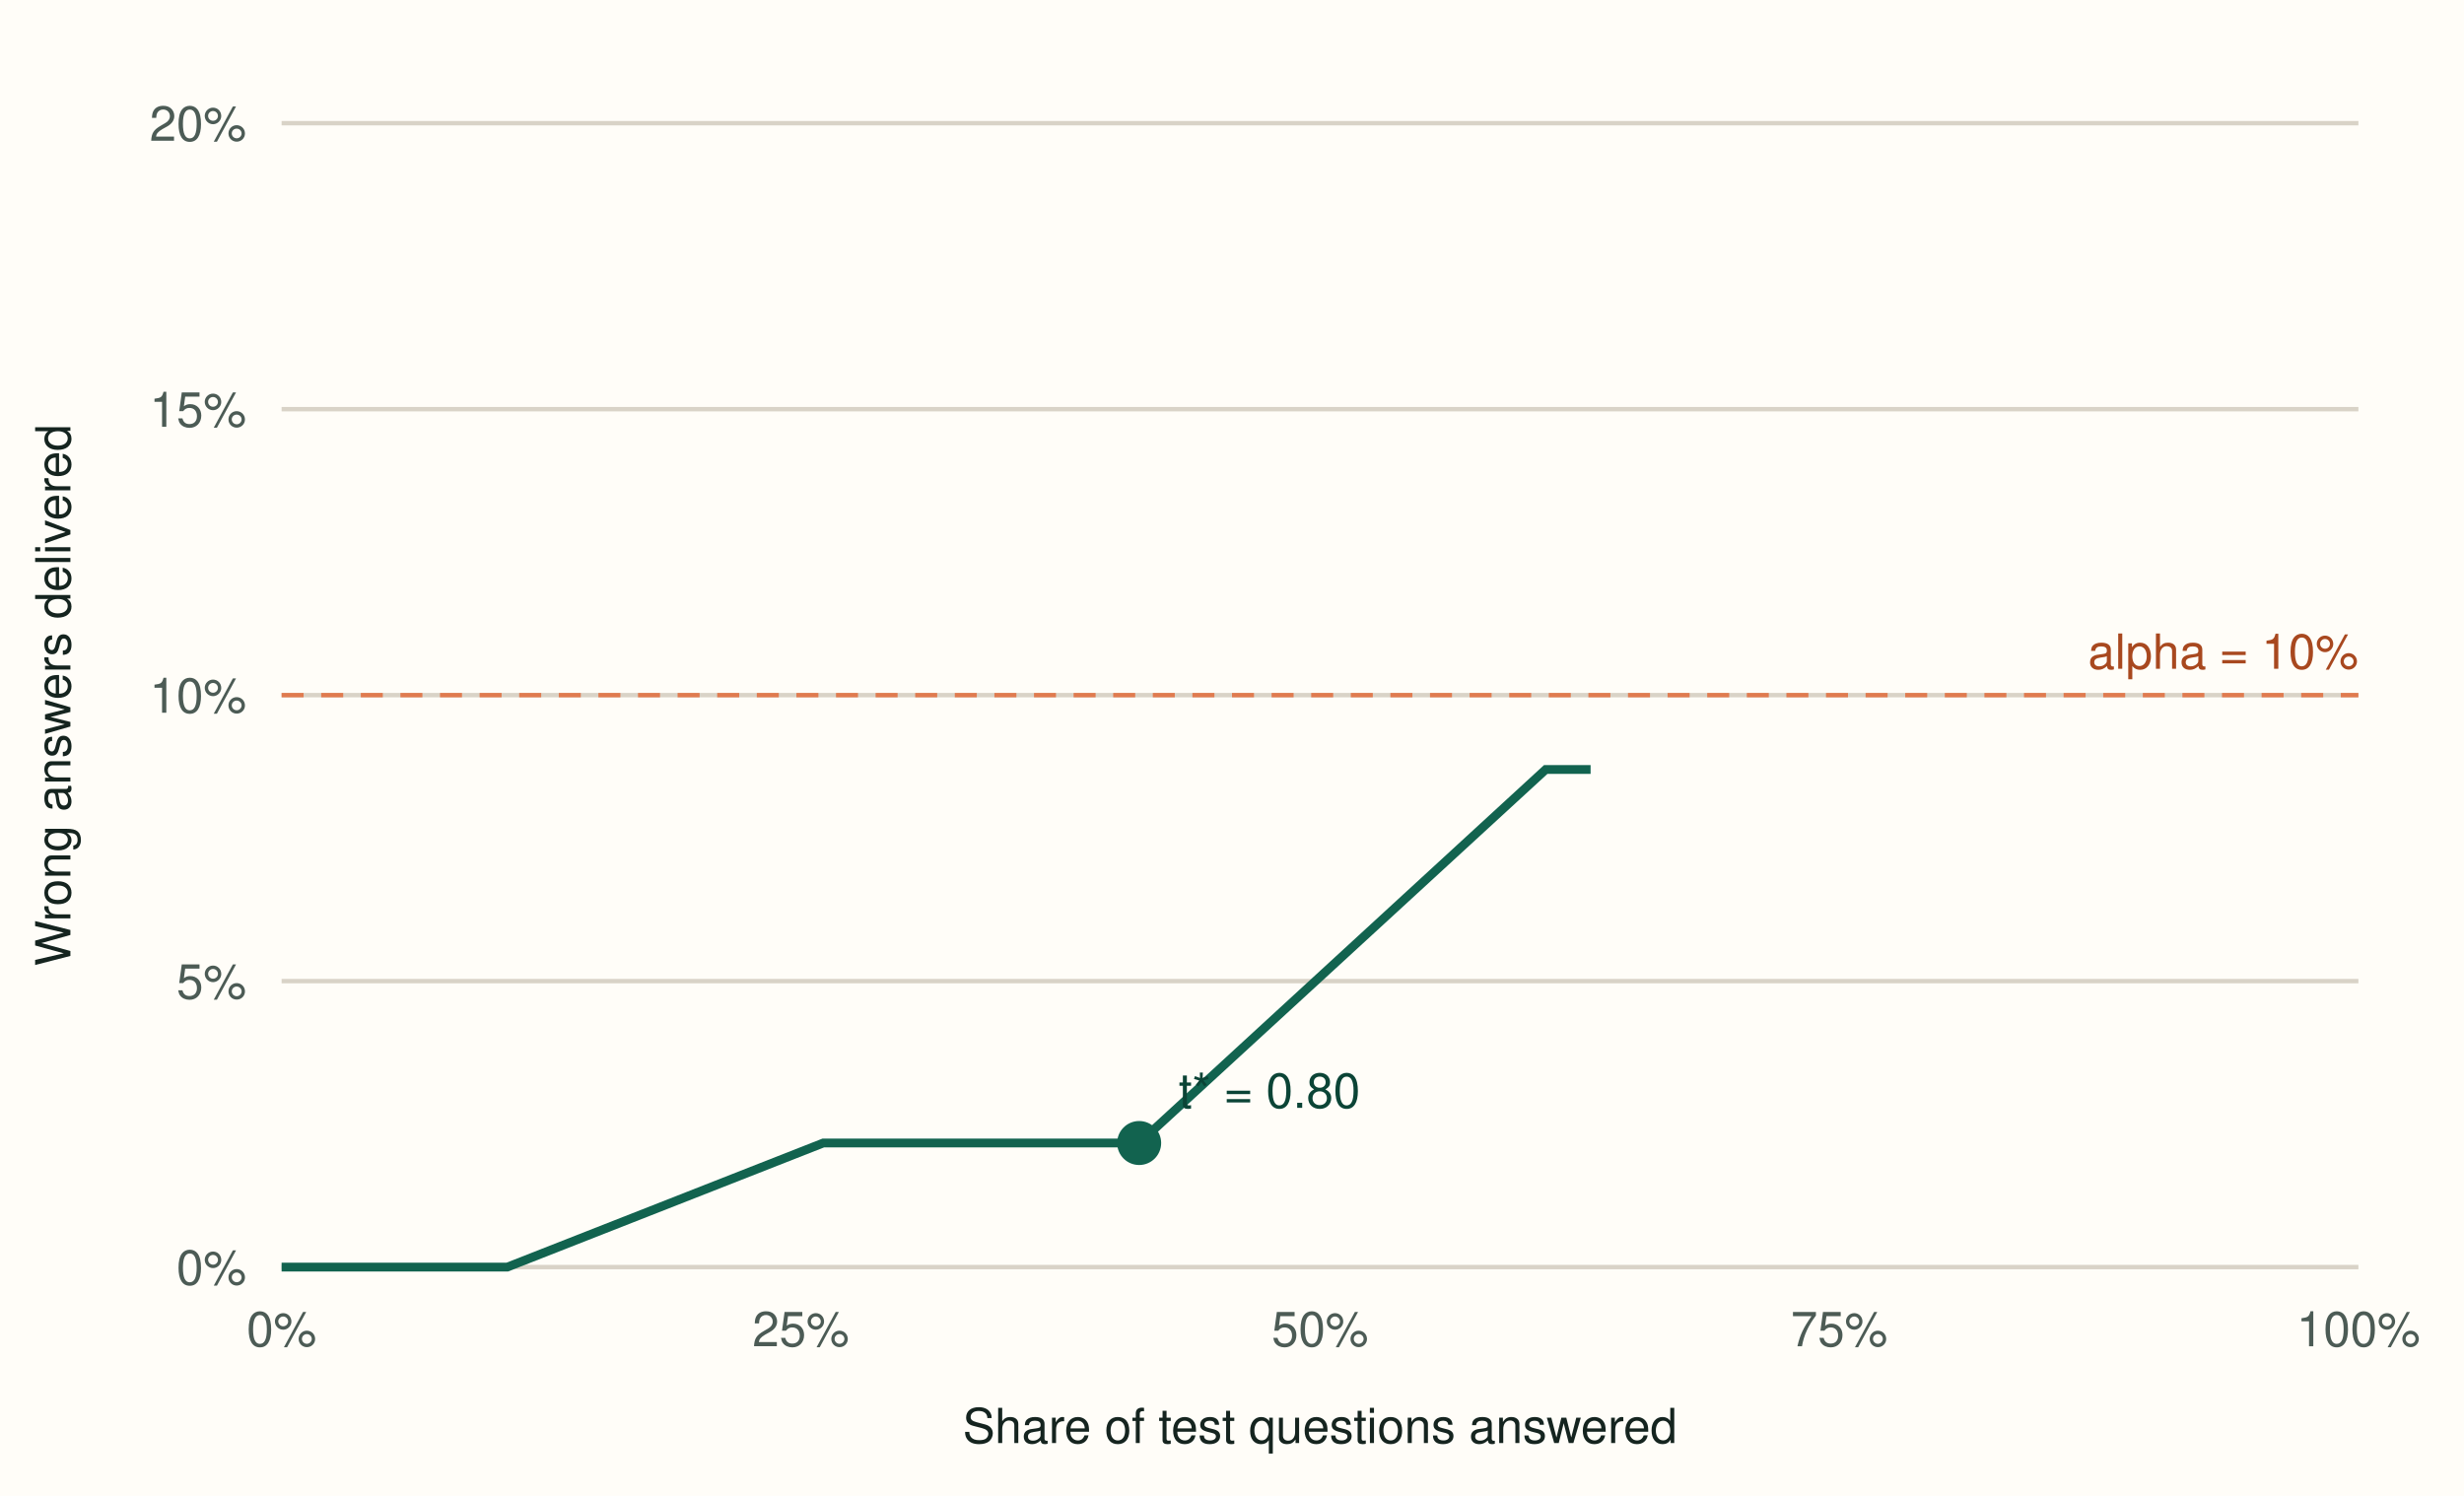
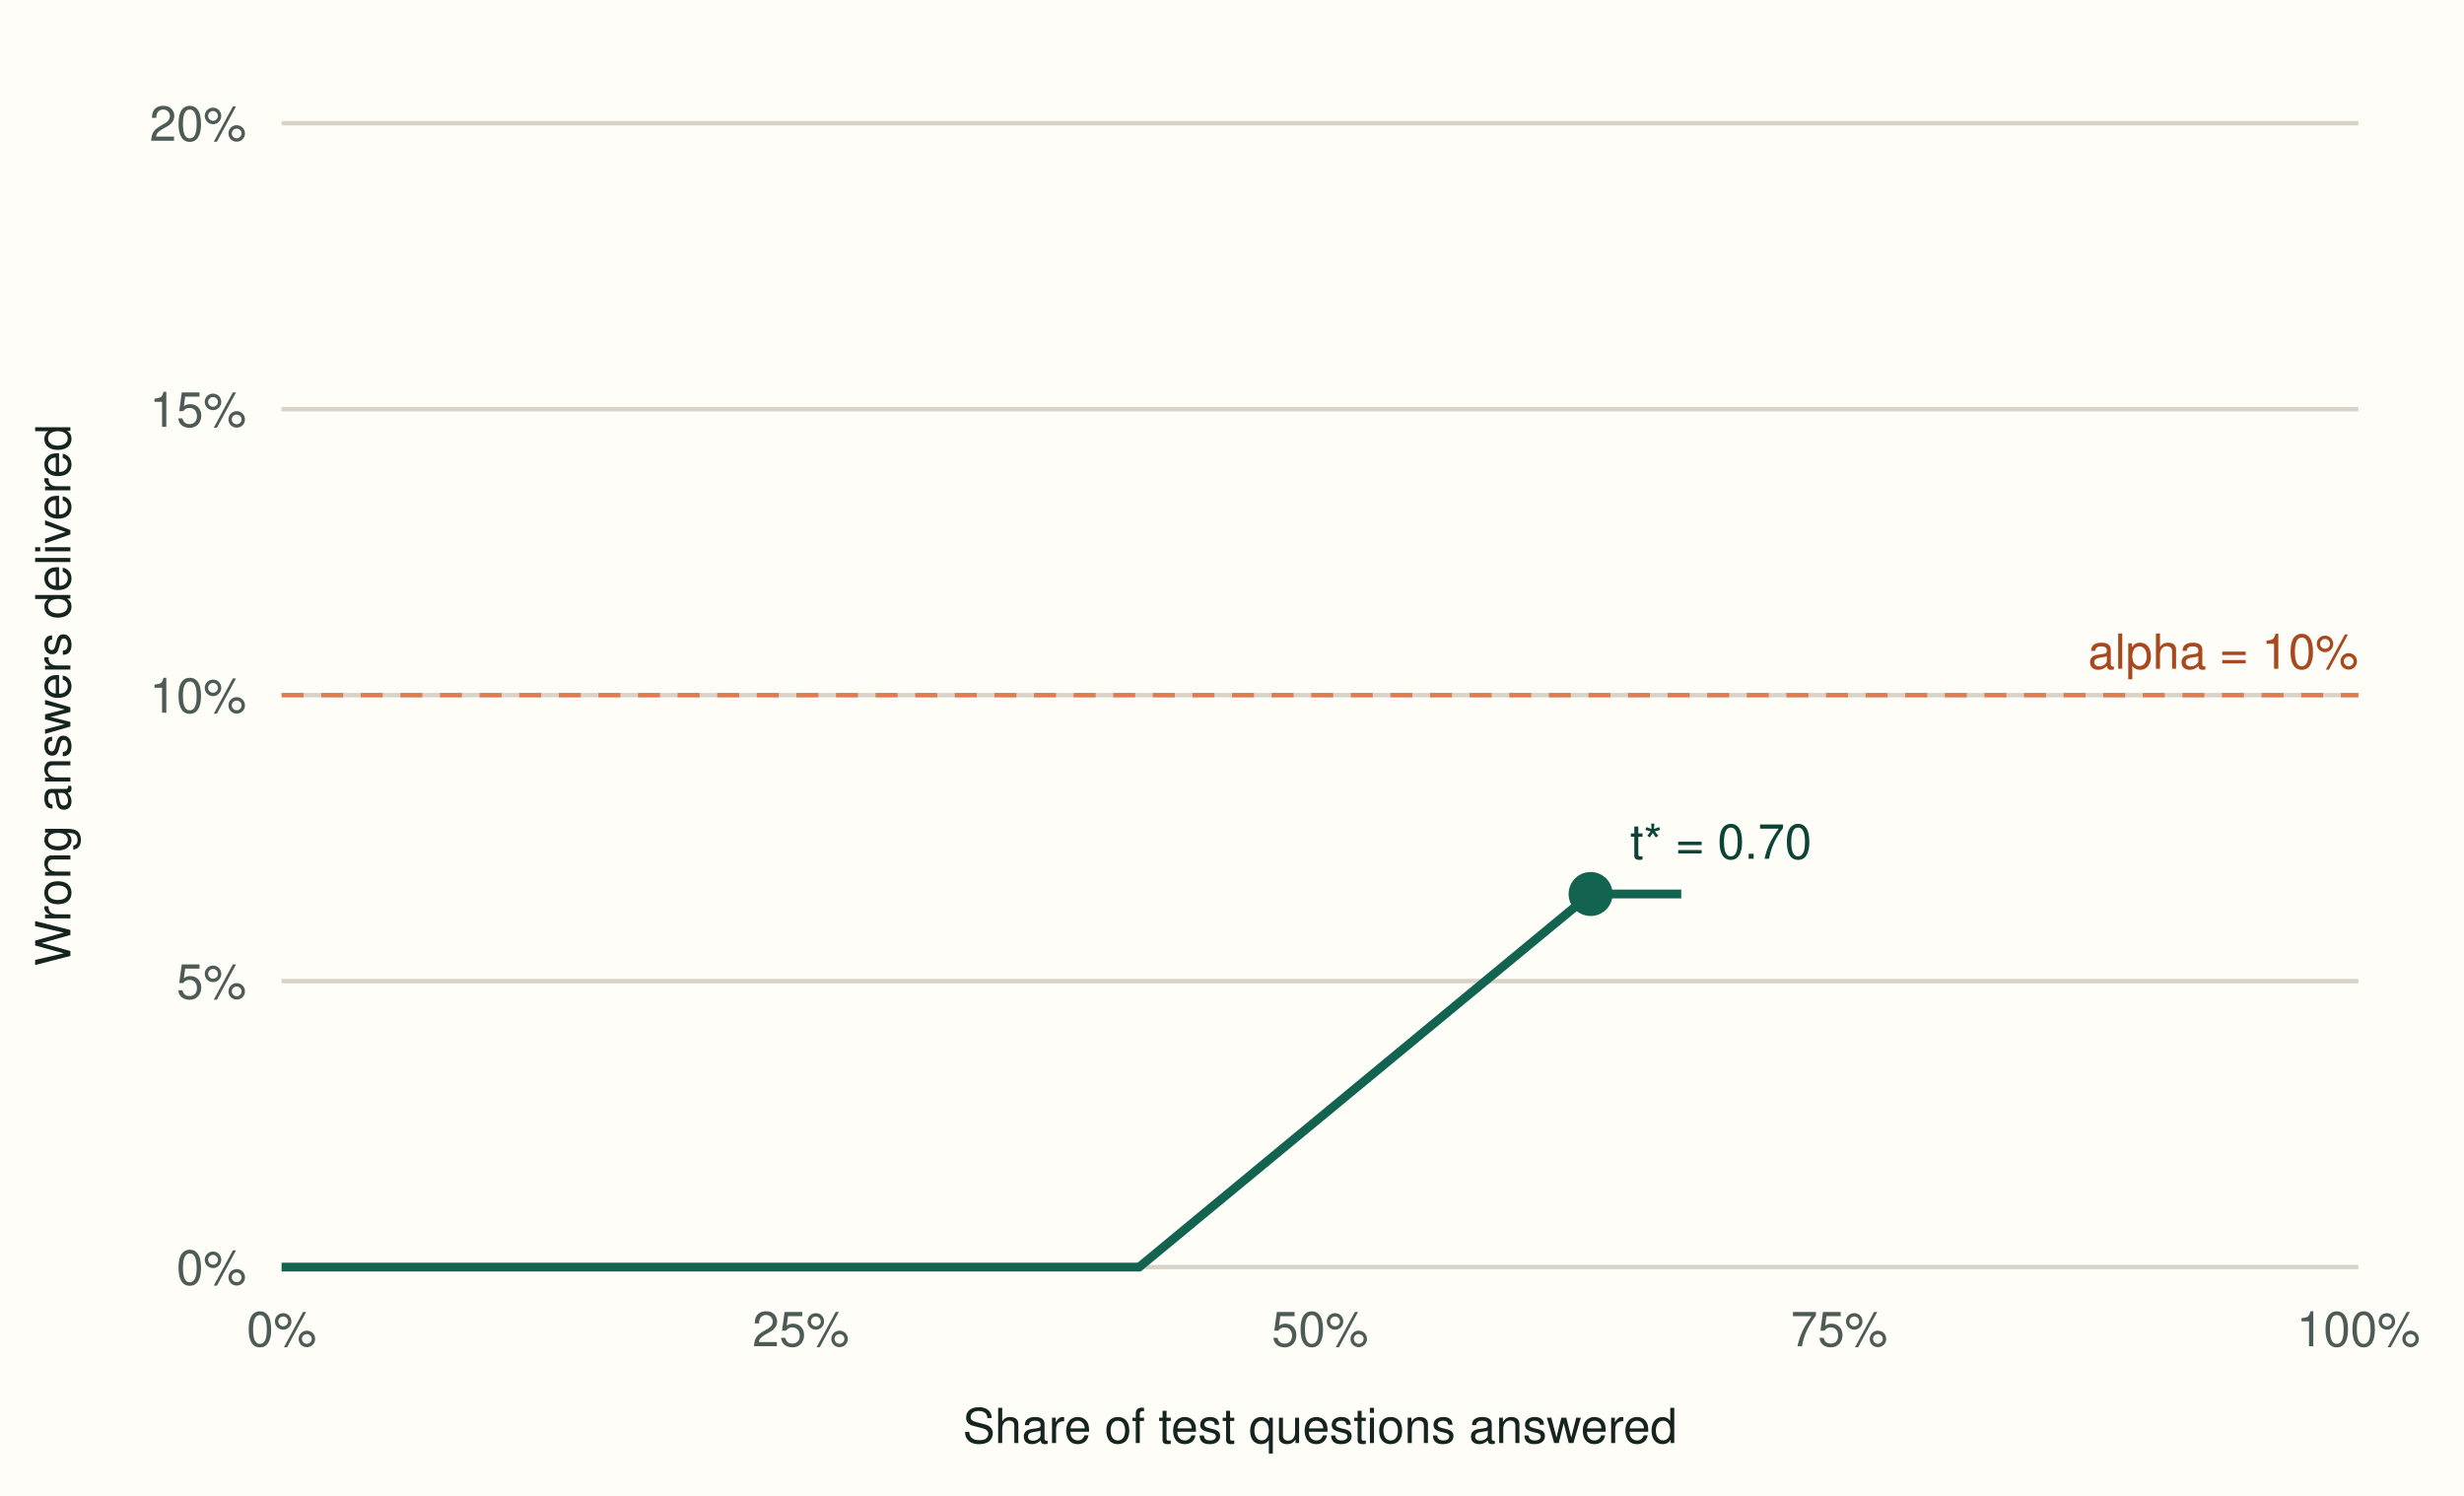
<svg xmlns="http://www.w3.org/2000/svg" viewBox="0 0 560 340" font-family="Helvetica, Arial, sans-serif" font-size="11" fill="#4c5b55">
  <rect width="560" height="340" fill="#fffdf8" />
  <line x1="64" x2="536" y1="288.0" y2="288.0" stroke="#d9d3c7" />
  <text x="56" y="292.0" text-anchor="end">0%</text>
  <line x1="64" x2="536" y1="223.0" y2="223.0" stroke="#d9d3c7" />
  <text x="56" y="227.0" text-anchor="end">5%</text>
  <line x1="64" x2="536" y1="158.0" y2="158.0" stroke="#d9d3c7" />
  <text x="56" y="162.0" text-anchor="end">10%</text>
  <line x1="64" x2="536" y1="93.0" y2="93.0" stroke="#d9d3c7" />
  <text x="56" y="97.0" text-anchor="end">15%</text>
  <line x1="64" x2="536" y1="28.0" y2="28.0" stroke="#d9d3c7" />
  <text x="56" y="32.0" text-anchor="end">20%</text>
  <text x="64.0" y="306" text-anchor="middle">0%</text>
  <text x="182.0" y="306" text-anchor="middle">25%</text>
  <text x="300.0" y="306" text-anchor="middle">50%</text>
  <text x="418.0" y="306" text-anchor="middle">75%</text>
  <text x="536.0" y="306" text-anchor="middle">100%</text>
  <line x1="64" x2="536" y1="158.0" y2="158.0" stroke="#e07b4f" stroke-dasharray="5 4" />
  <text x="536" y="152.0" text-anchor="end" fill="#a8481f">alpha = 10%</text>
-   <path d="M64.0,288.0 L115.3,288.0 L187.1,259.8 L258.9,259.8 L351.3,174.9 L361.5,174.9 L361.5,174.9" fill="none" stroke="#12634f" stroke-width="2" />
-   <circle cx="258.9" cy="259.8" r="5" fill="#12634f" />
-   <text x="267.9" y="251.8" fill="#0b4436">t* = 0.80</text>
+   <path d="M64.0,288.0 L94.8,288.0 L146.1,288.0 L248.7,288.0 L258.9,288.0 L361.5,203.2 L382.1,203.2 L382.1,203.2" fill="none" stroke="#12634f" stroke-width="2" />
+   <circle cx="361.5" cy="203.2" r="5" fill="#12634f" />
+   <text x="370.5" y="195.2" fill="#0b4436">t* = 0.70</text>
  <text x="300.0" y="328" text-anchor="middle" fill="#15241f">Share of test questions answered</text>
  <text transform="translate(16 158.0) rotate(-90)" text-anchor="middle" fill="#15241f">Wrong answers delivered</text>
</svg>
